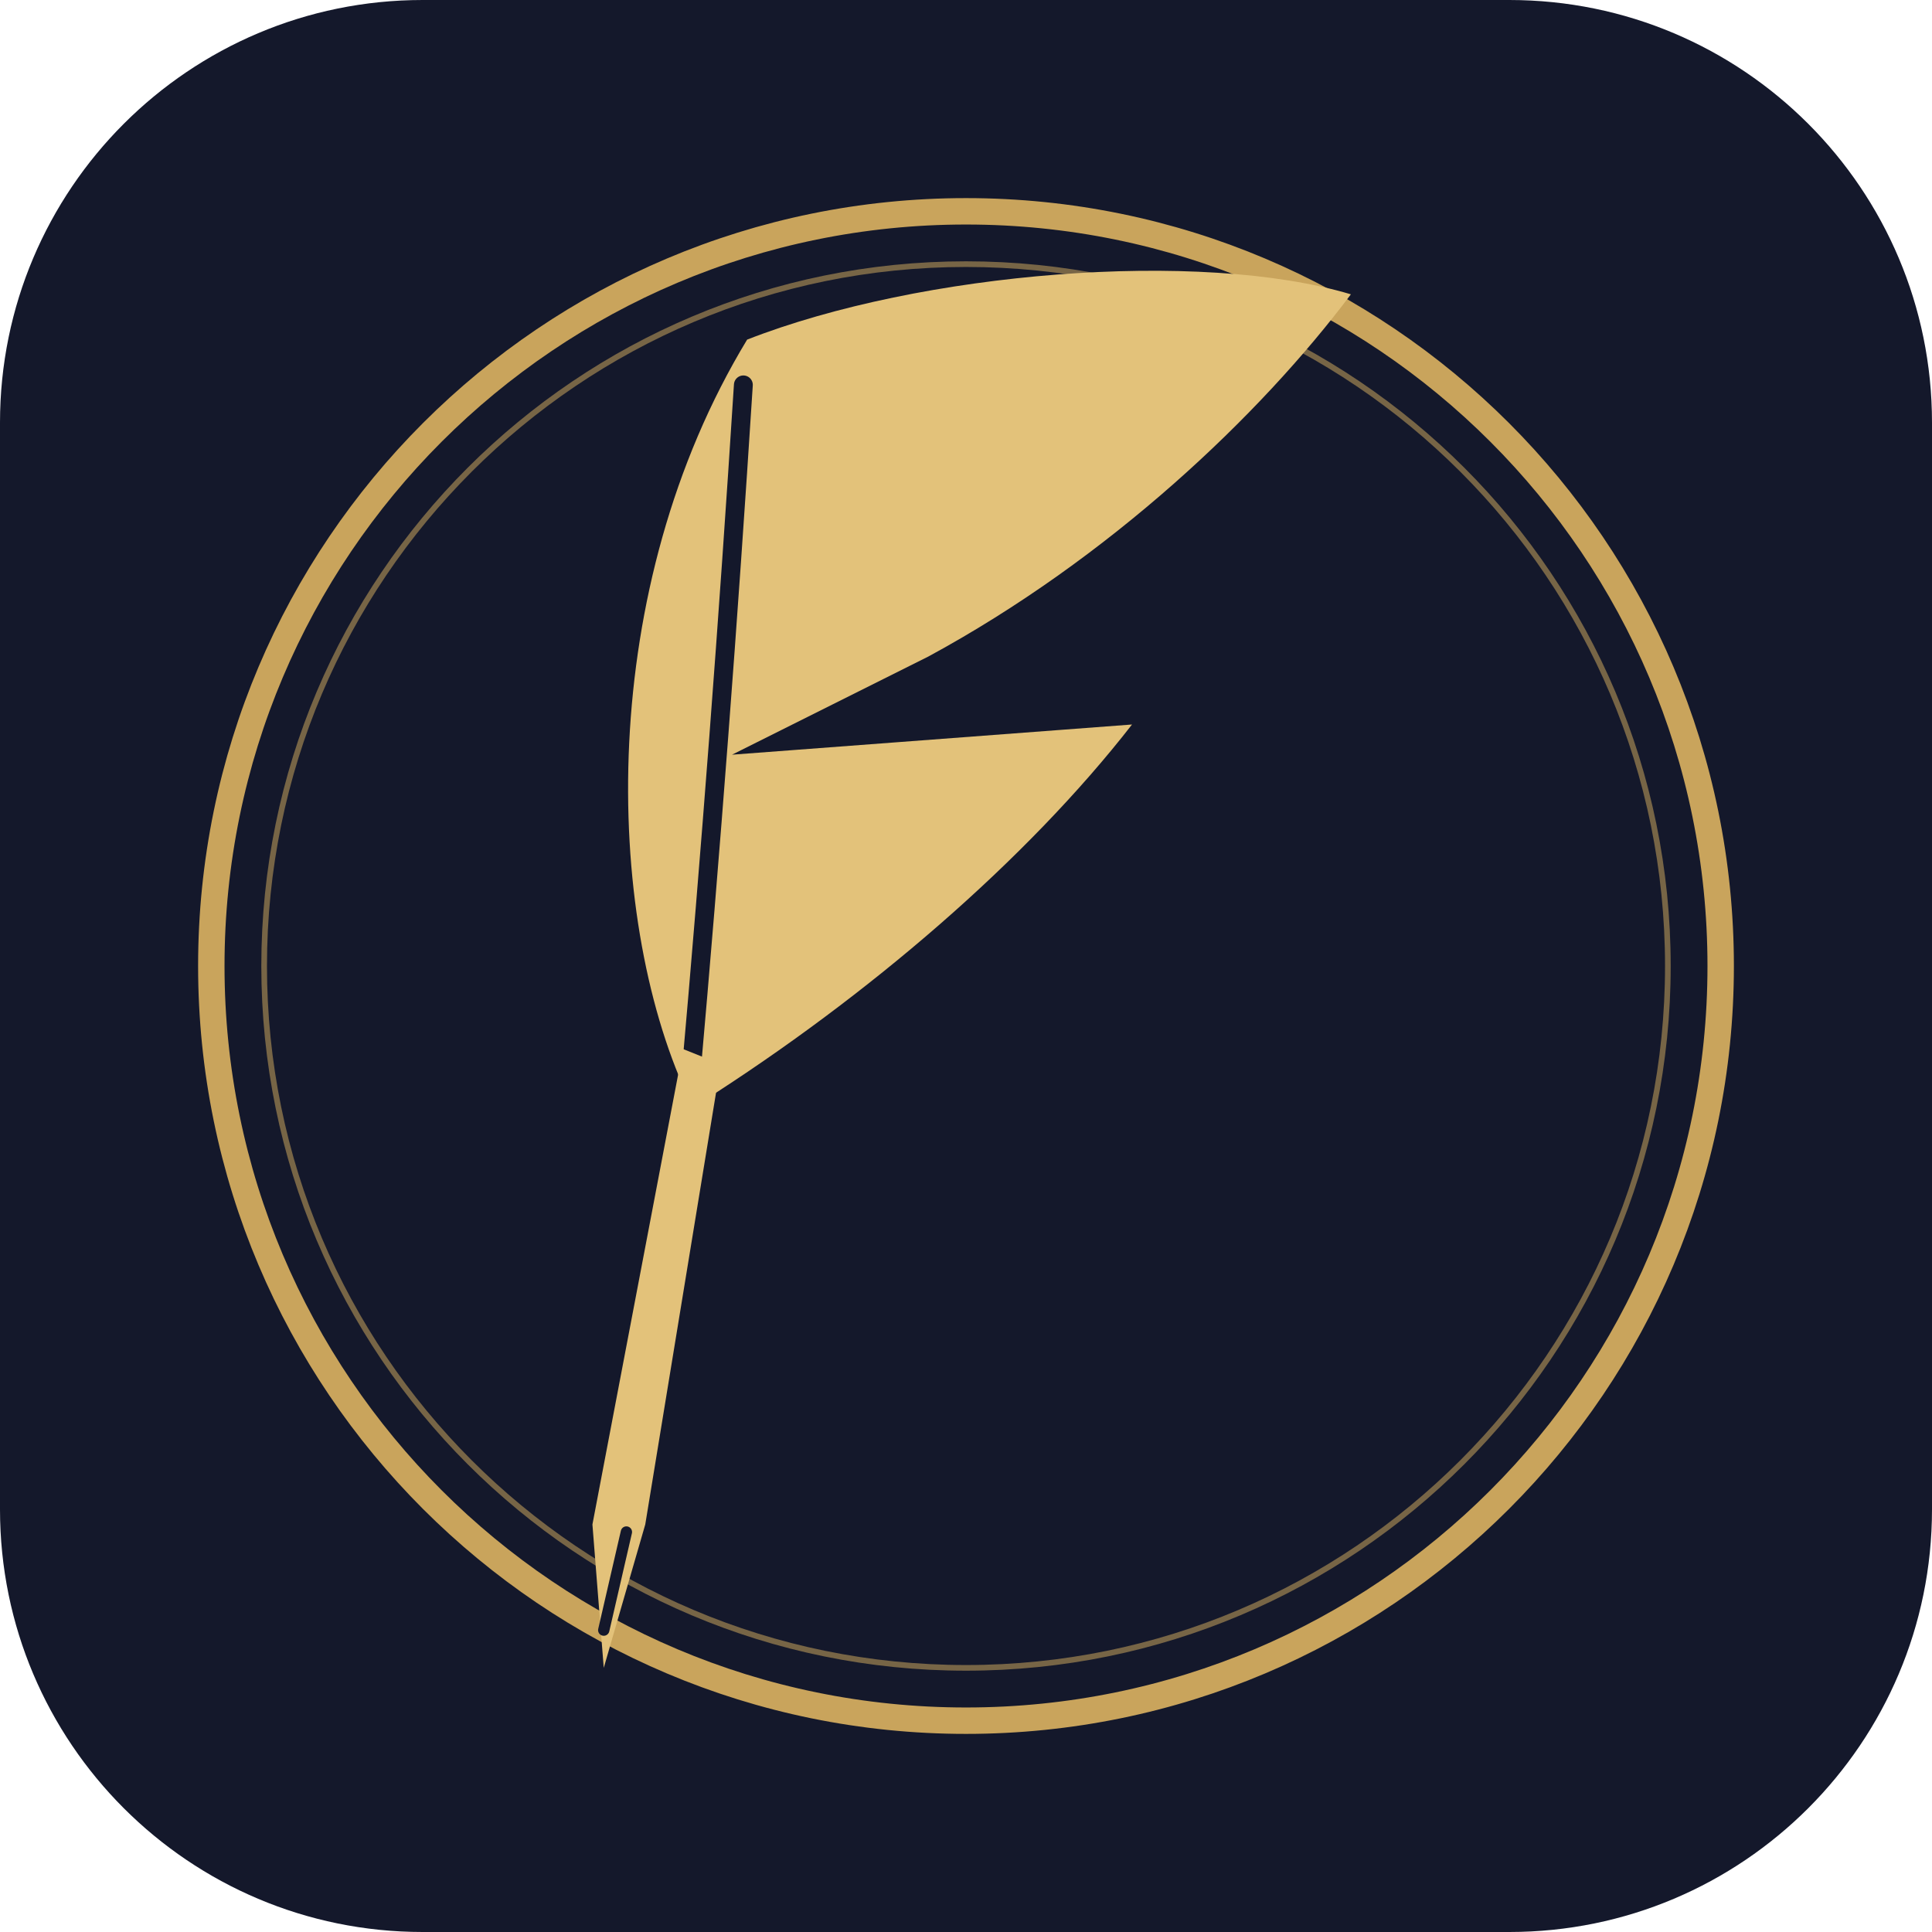
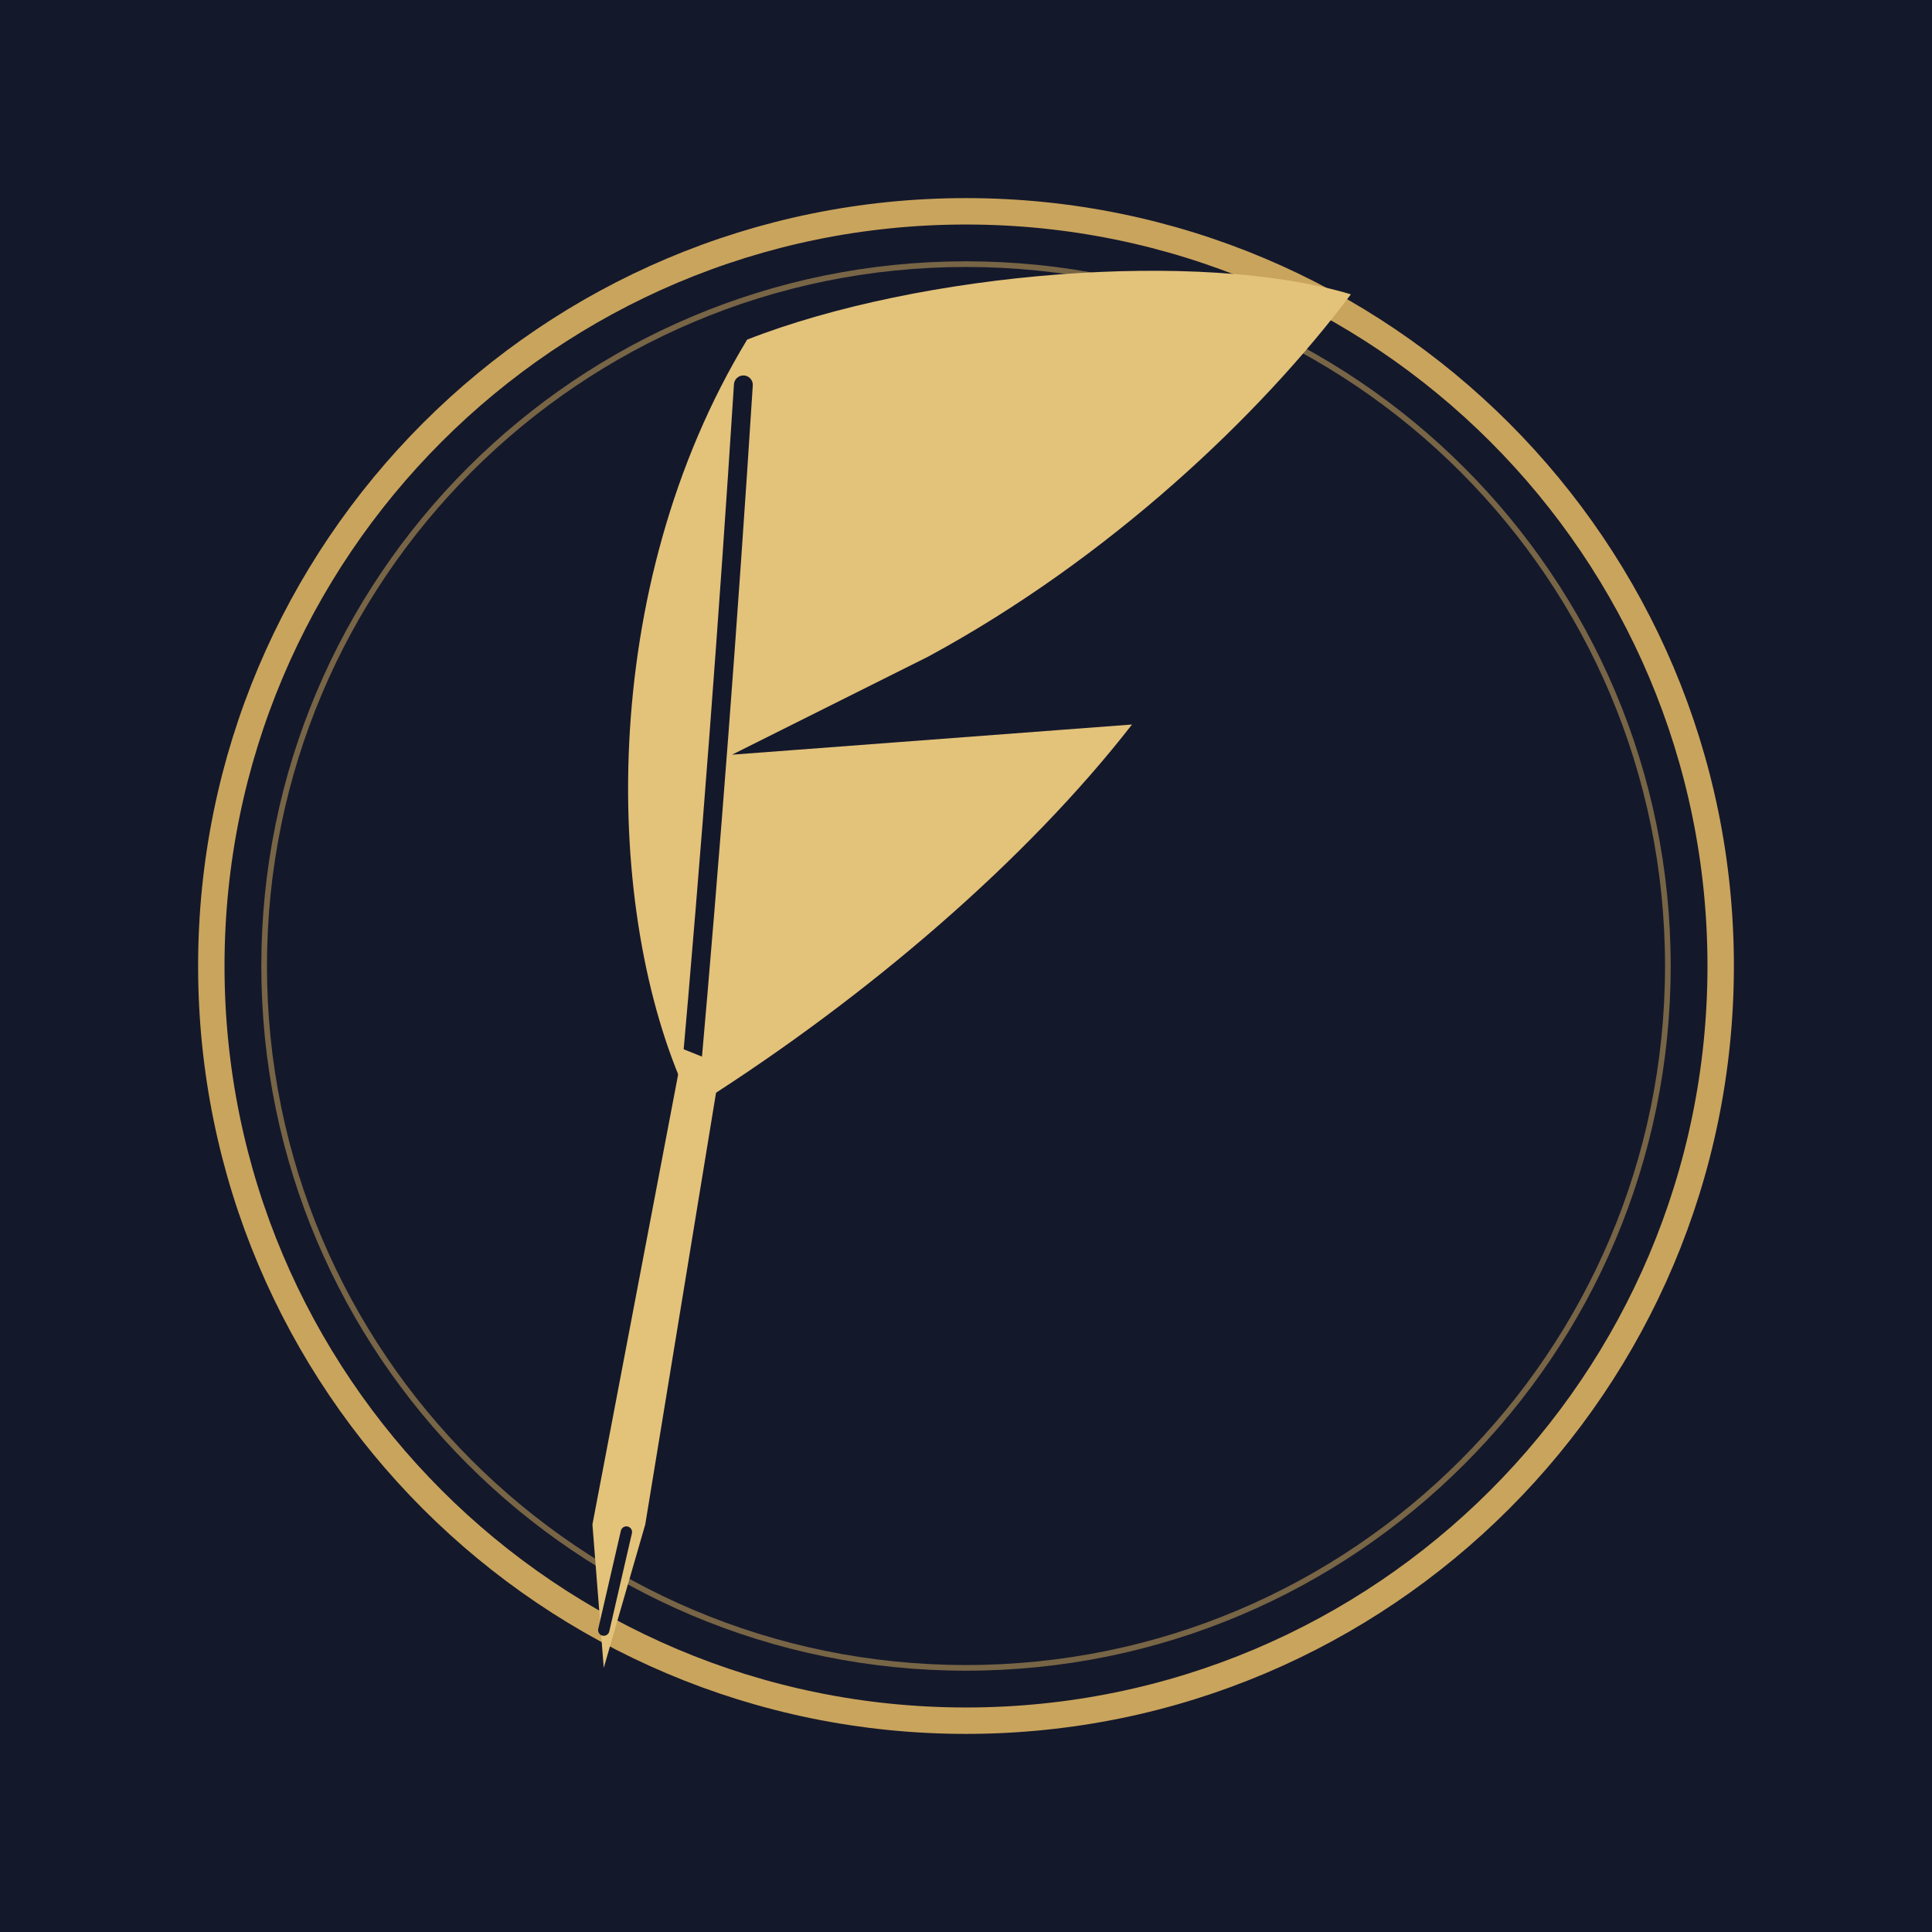
<svg xmlns="http://www.w3.org/2000/svg" viewBox="0 0 512 512">
-   <rect width="512" height="512" rx="112" fill="#14182b" />
+   <rect width="512" height="512" fill="#14182b" />
  <circle cx="256" cy="256" r="200" fill="none" stroke="#c9a45c" stroke-width="7" />
  <circle cx="256" cy="256" r="186" fill="none" stroke="#c9a45c" stroke-width="1.5" opacity=".55" />
  <g transform="translate(-52 6)">
    <path d="M250 84 C296 66 370 60 410 72 C386 104 346 142 298 168 L246 194 L352 186 C324 222 282 258 238 286 L234 284 C212 236 210 150 250 84 Z" fill="#e3c27a" />
    <path d="M249 96 Q243 190 235 280" fill="none" stroke="#14182b" stroke-width="5" stroke-linecap="round" />
    <path d="M233 272 L243 276 L223 398 L212 436 L209 398 Z" fill="#e3c27a" />
    <path d="M218 400 L212 426" stroke="#14182b" stroke-width="3" stroke-linecap="round" />
  </g>
</svg>
